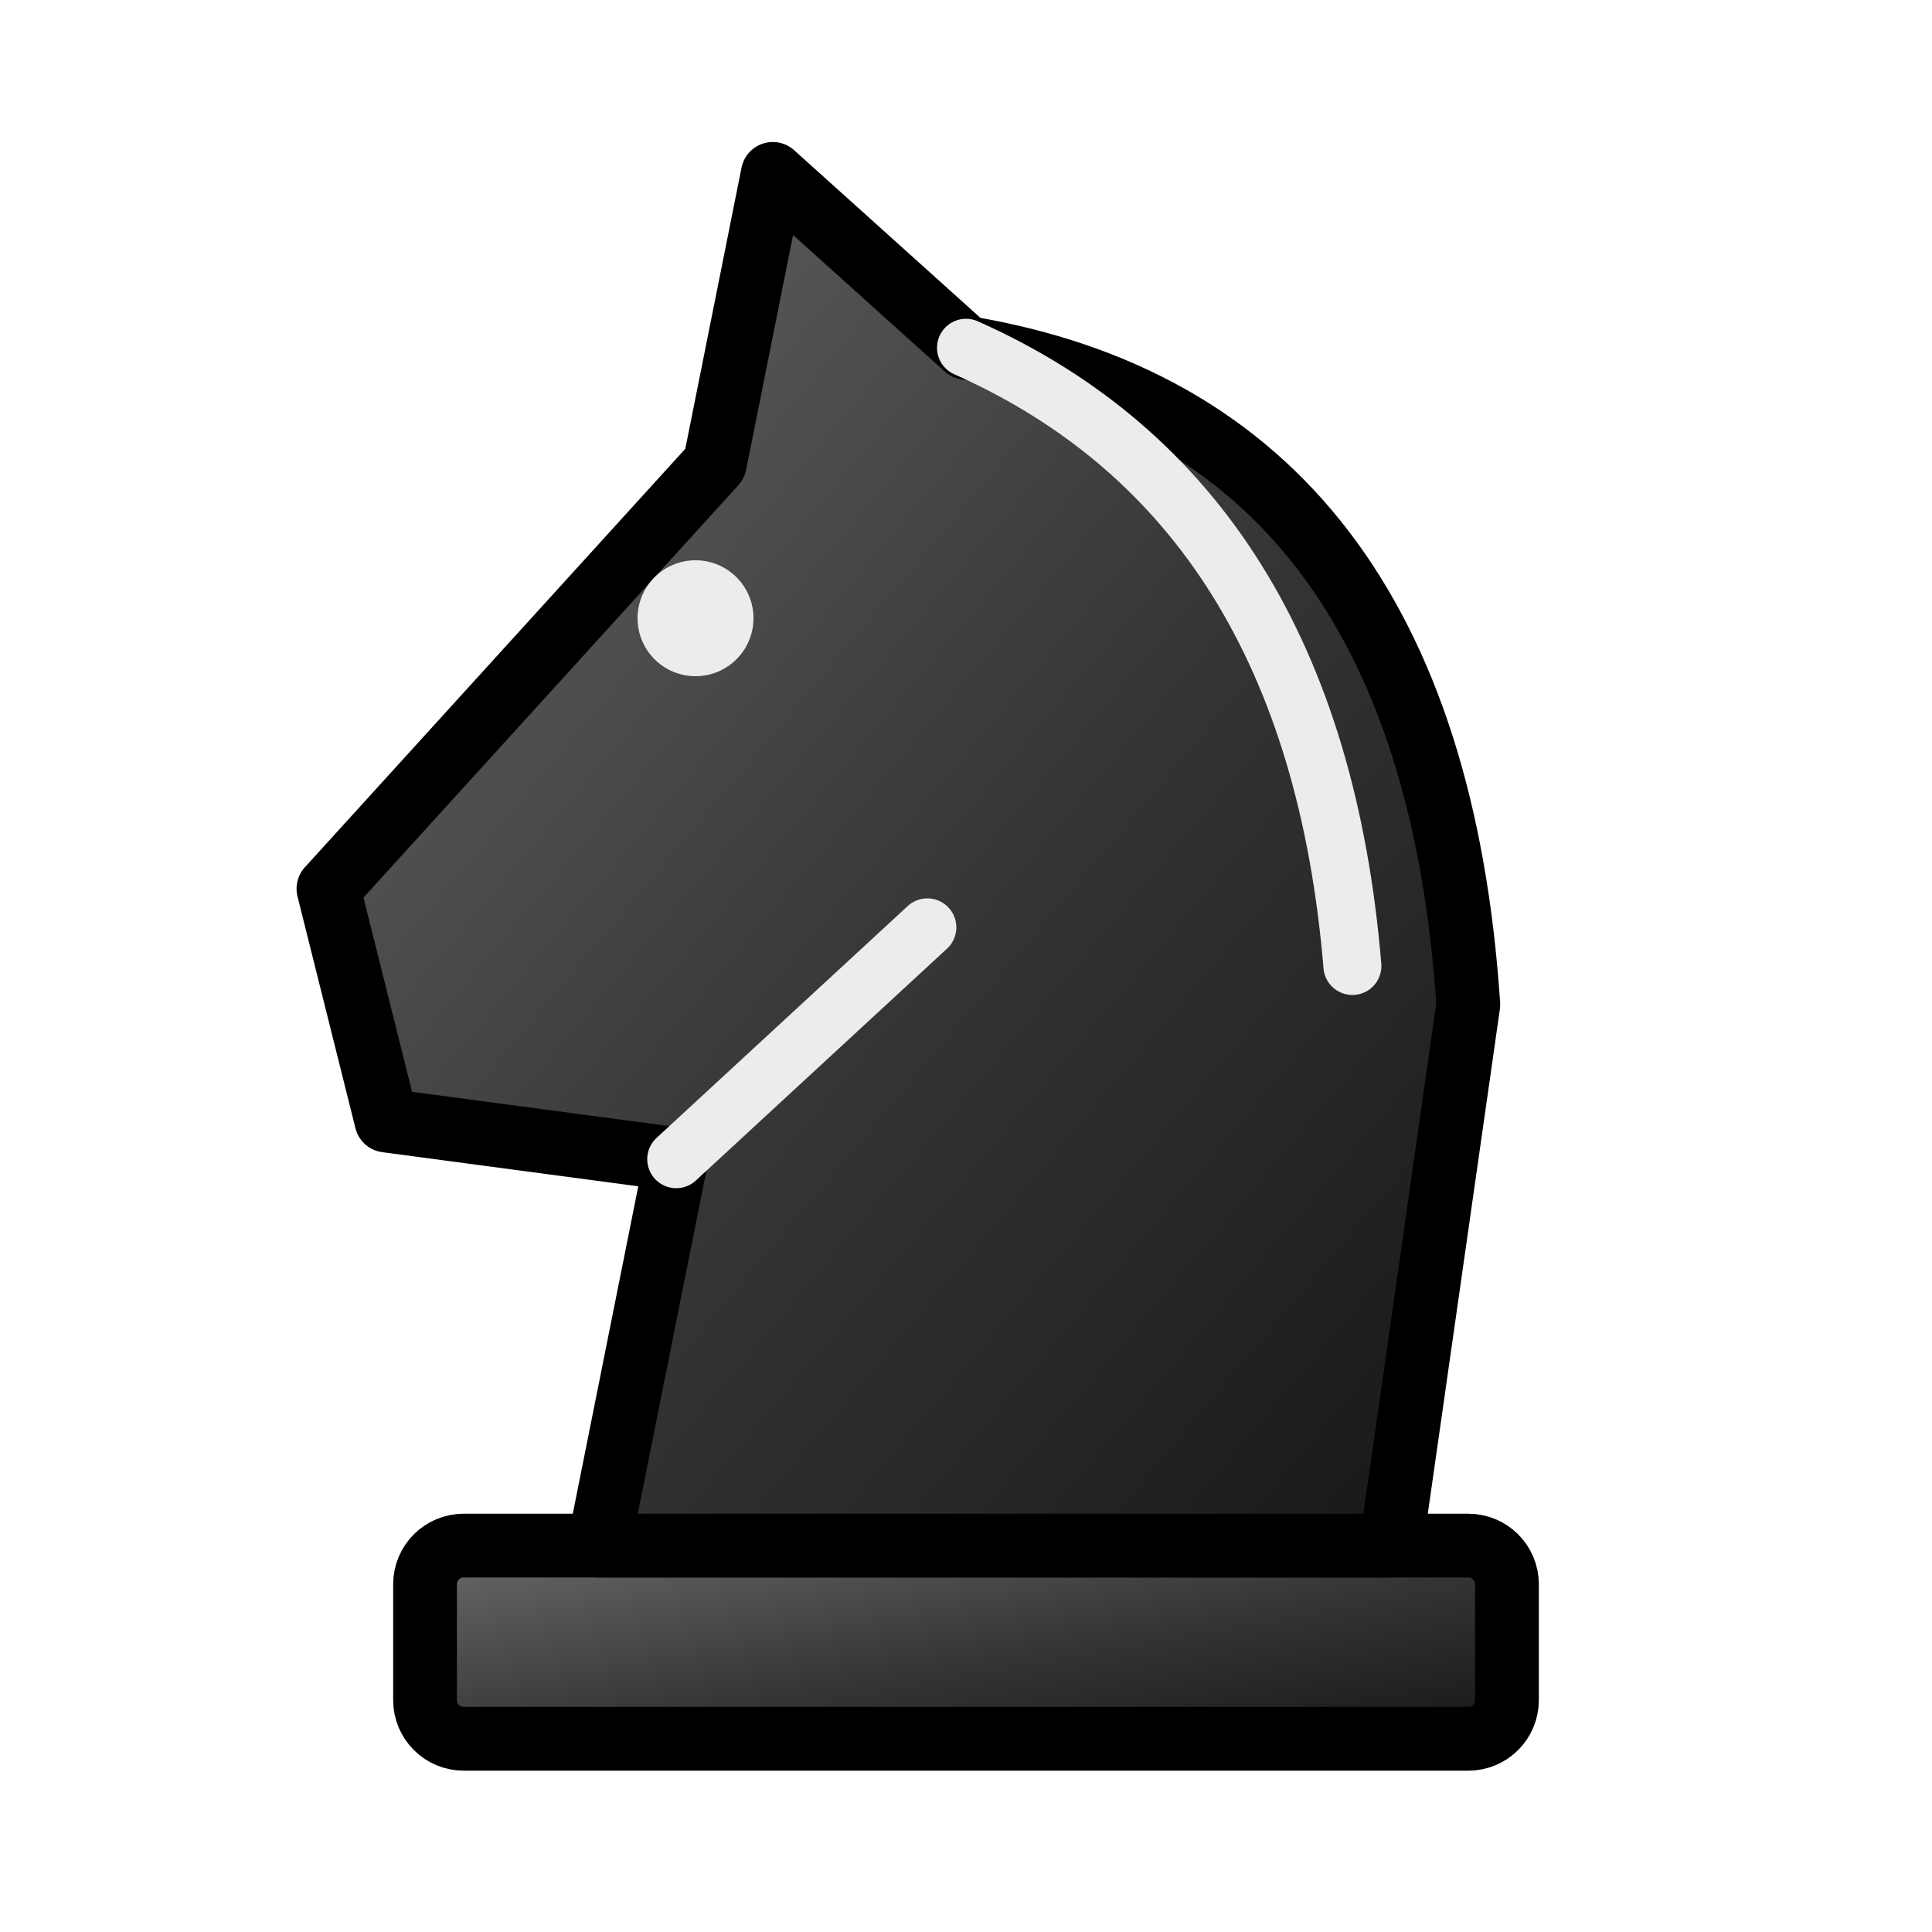
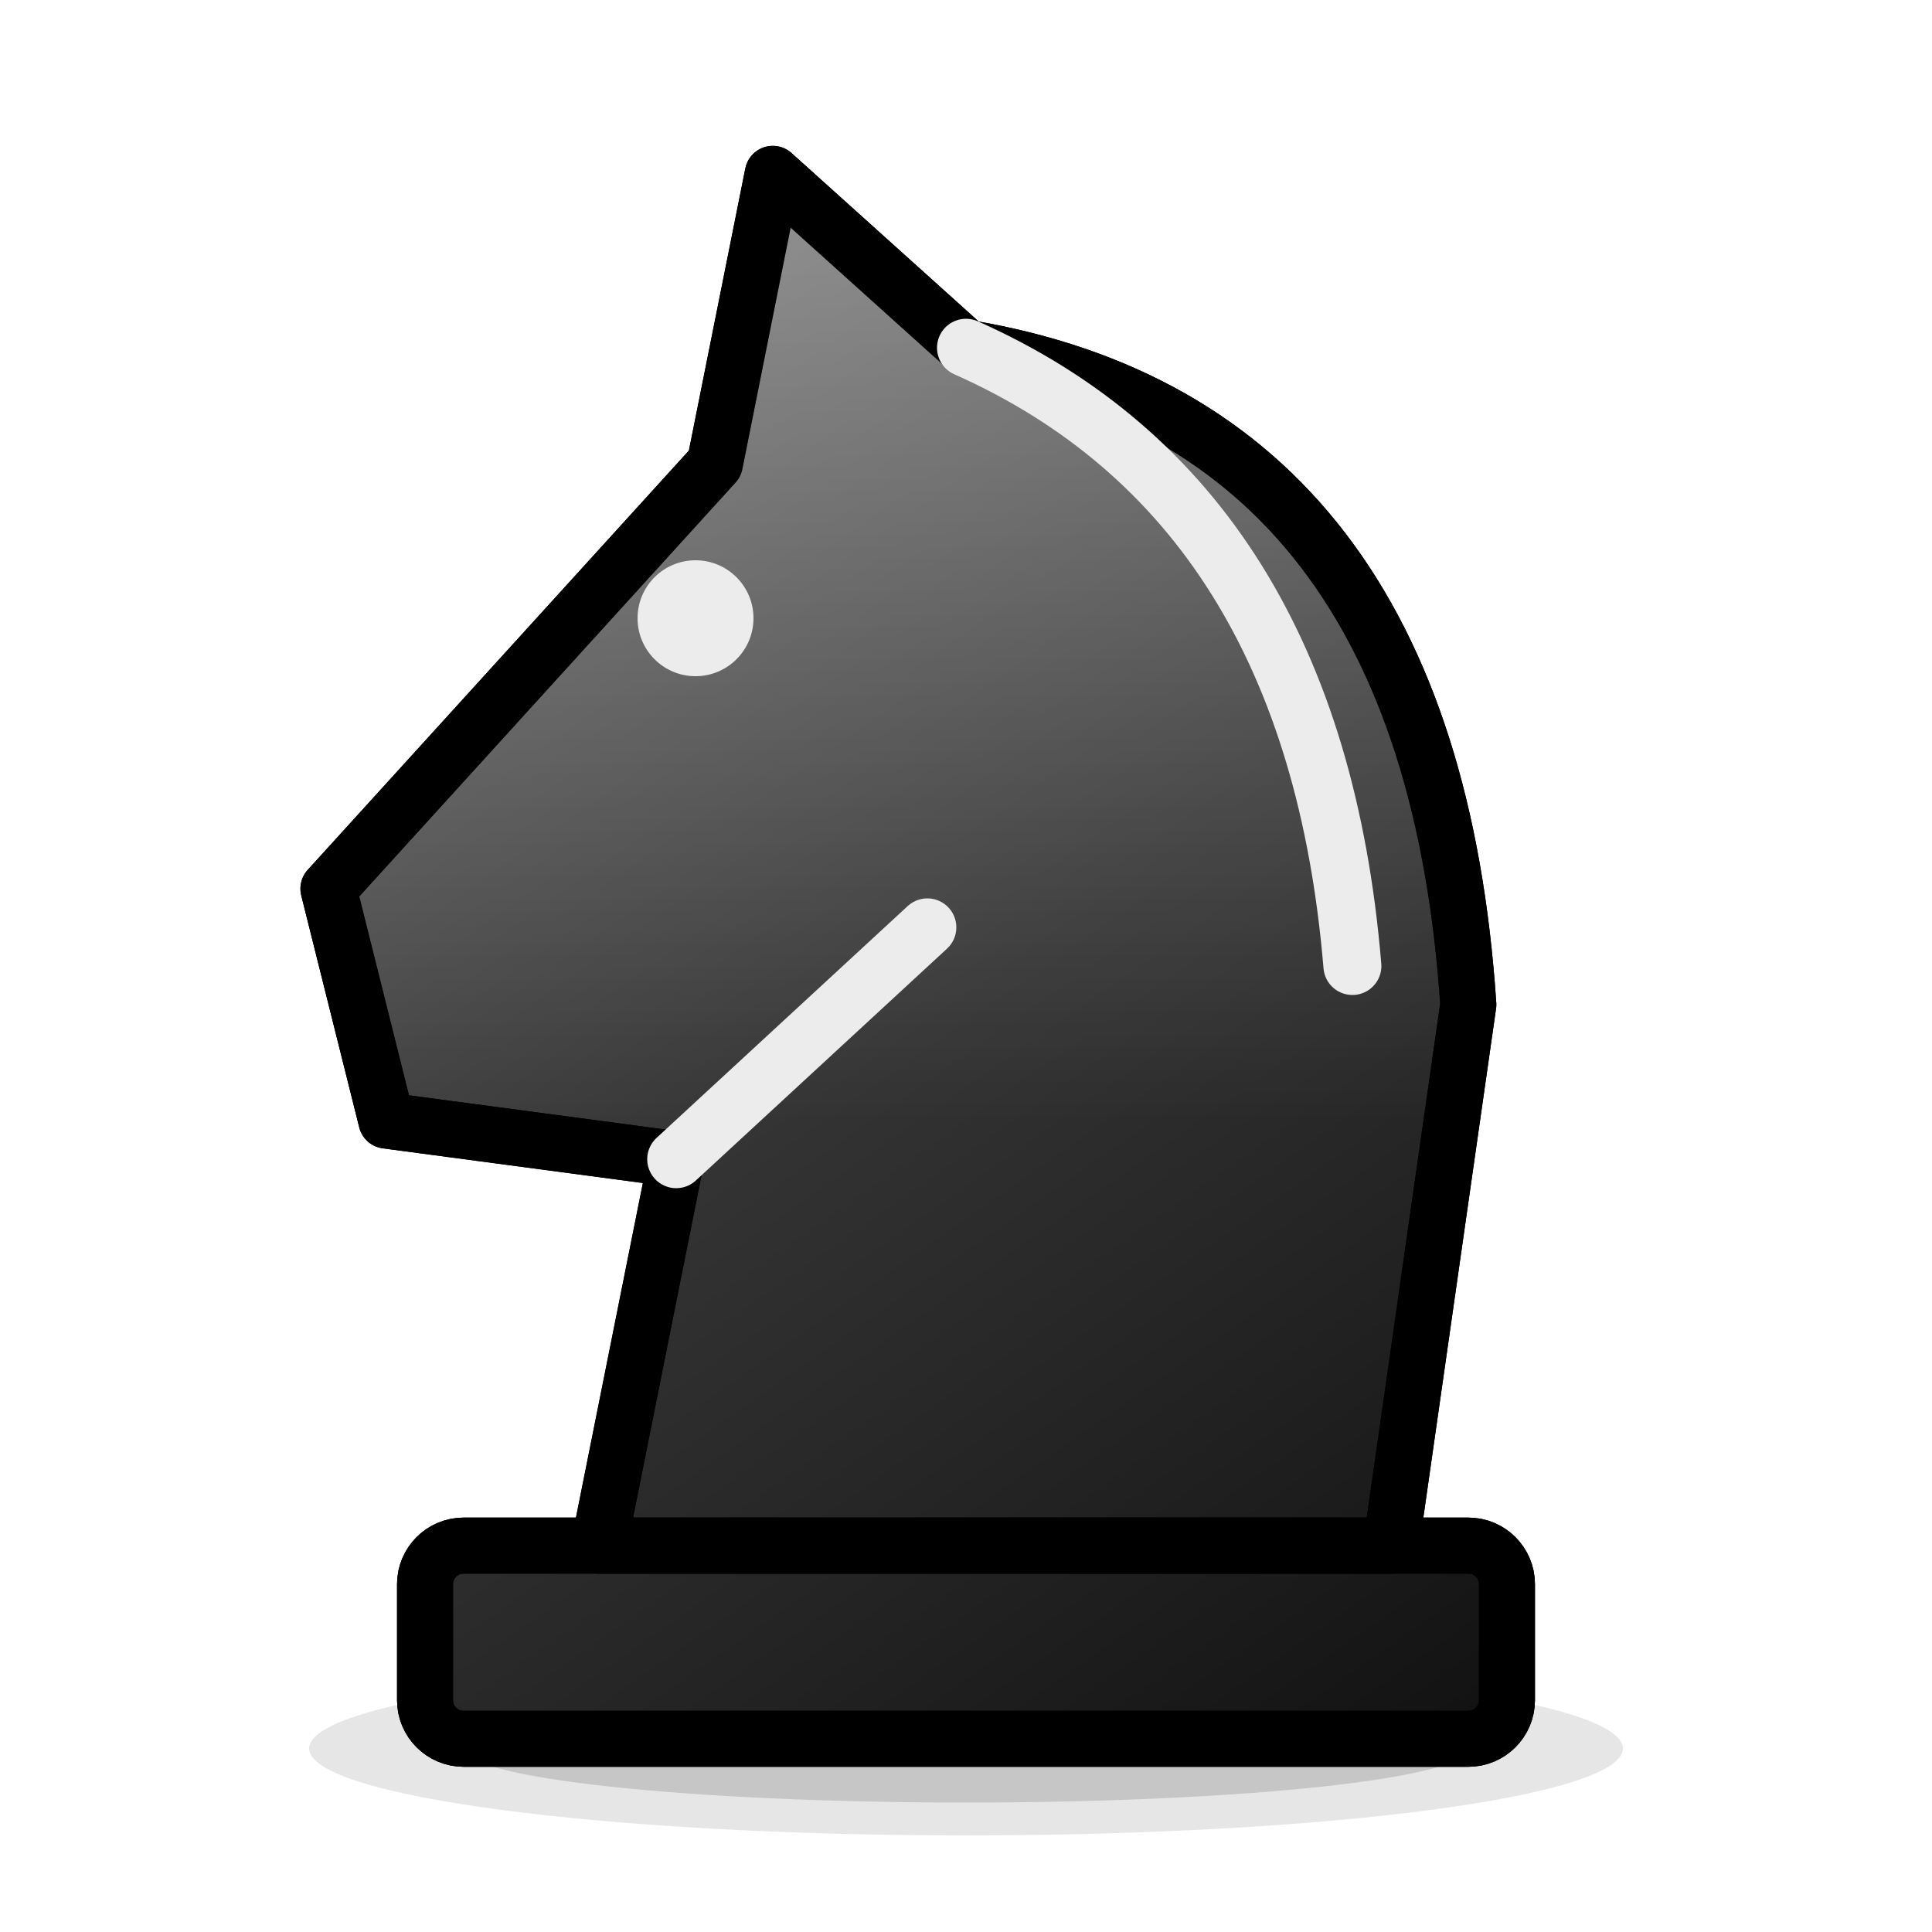
<svg xmlns="http://www.w3.org/2000/svg" viewBox="0 0 100 100">
  <defs>
-     <linearGradient id="modernbN" x1="0" y1="0" x2="1" y2="1">
-       <stop offset="0" stop-color="#6a6a6a" />
-       <stop offset="0.55" stop-color="#353535" />
-       <stop offset="1" stop-color="#161616" />
+     <linearGradient id="modernbN" gradientUnits="userSpaceOnUse" x1="22" y1="12" x2="78" y2="92">
+       <stop offset="0" stop-color="#666666" />
+       <stop offset="0.5" stop-color="#333333" />
+       <stop offset="1" stop-color="#101010" />
+     </linearGradient>
+     <linearGradient id="modernbNg" gradientUnits="userSpaceOnUse" x1="0" y1="10" x2="0" y2="58">
+       <stop offset="0" stop-color="#ffffff" stop-opacity="0.32" />
+       <stop offset="1" stop-color="#ffffff" stop-opacity="0" />
    </linearGradient>
  </defs>
-   <g fill="url(#modernbN)" stroke="#000000" stroke-width="3.3" stroke-linejoin="round">
+   <ellipse cx="50" cy="90.5" rx="34" ry="4.5" fill="#000" opacity="0.10" />
+   <ellipse cx="50" cy="90.5" rx="26" ry="2.8" fill="#000" opacity="0.14" />
+   <g fill="url(#modernbN)" stroke="#000000" stroke-width="2.9" stroke-linejoin="round">
+     <rect x="22" y="80" width="56" height="10" rx="2" />
+     <path d="M31 80 L35 60 L20 58 L17 46 L37 24 L40 9 L50 18 Q74 22 76 52 L72 80 Z" />
+   </g>
+   <g fill="url(#modernbNg)">
+     <rect x="22" y="80" width="56" height="10" rx="2" />
+     <path d="M31 80 L35 60 L20 58 L17 46 L37 24 L40 9 L50 18 Q74 22 76 52 L72 80 Z" />
+   </g>
+   <g fill="none" stroke="#000000" stroke-width="2.9" stroke-linejoin="round">
    <rect x="22" y="80" width="56" height="10" rx="2" />
    <path d="M31 80 L35 60 L20 58 L17 46 L37 24 L40 9 L50 18 Q74 22 76 52 L72 80 Z" />
  </g>
  <g fill="none" stroke="#ececec" stroke-width="3" stroke-linecap="round">
    <path d="M35 60 L48 48" />
    <path d="M50 18 Q68 26 70 50" />
  </g>
  <g fill="#ececec">
    <circle cx="36" cy="32" r="3" />
  </g>
</svg>
